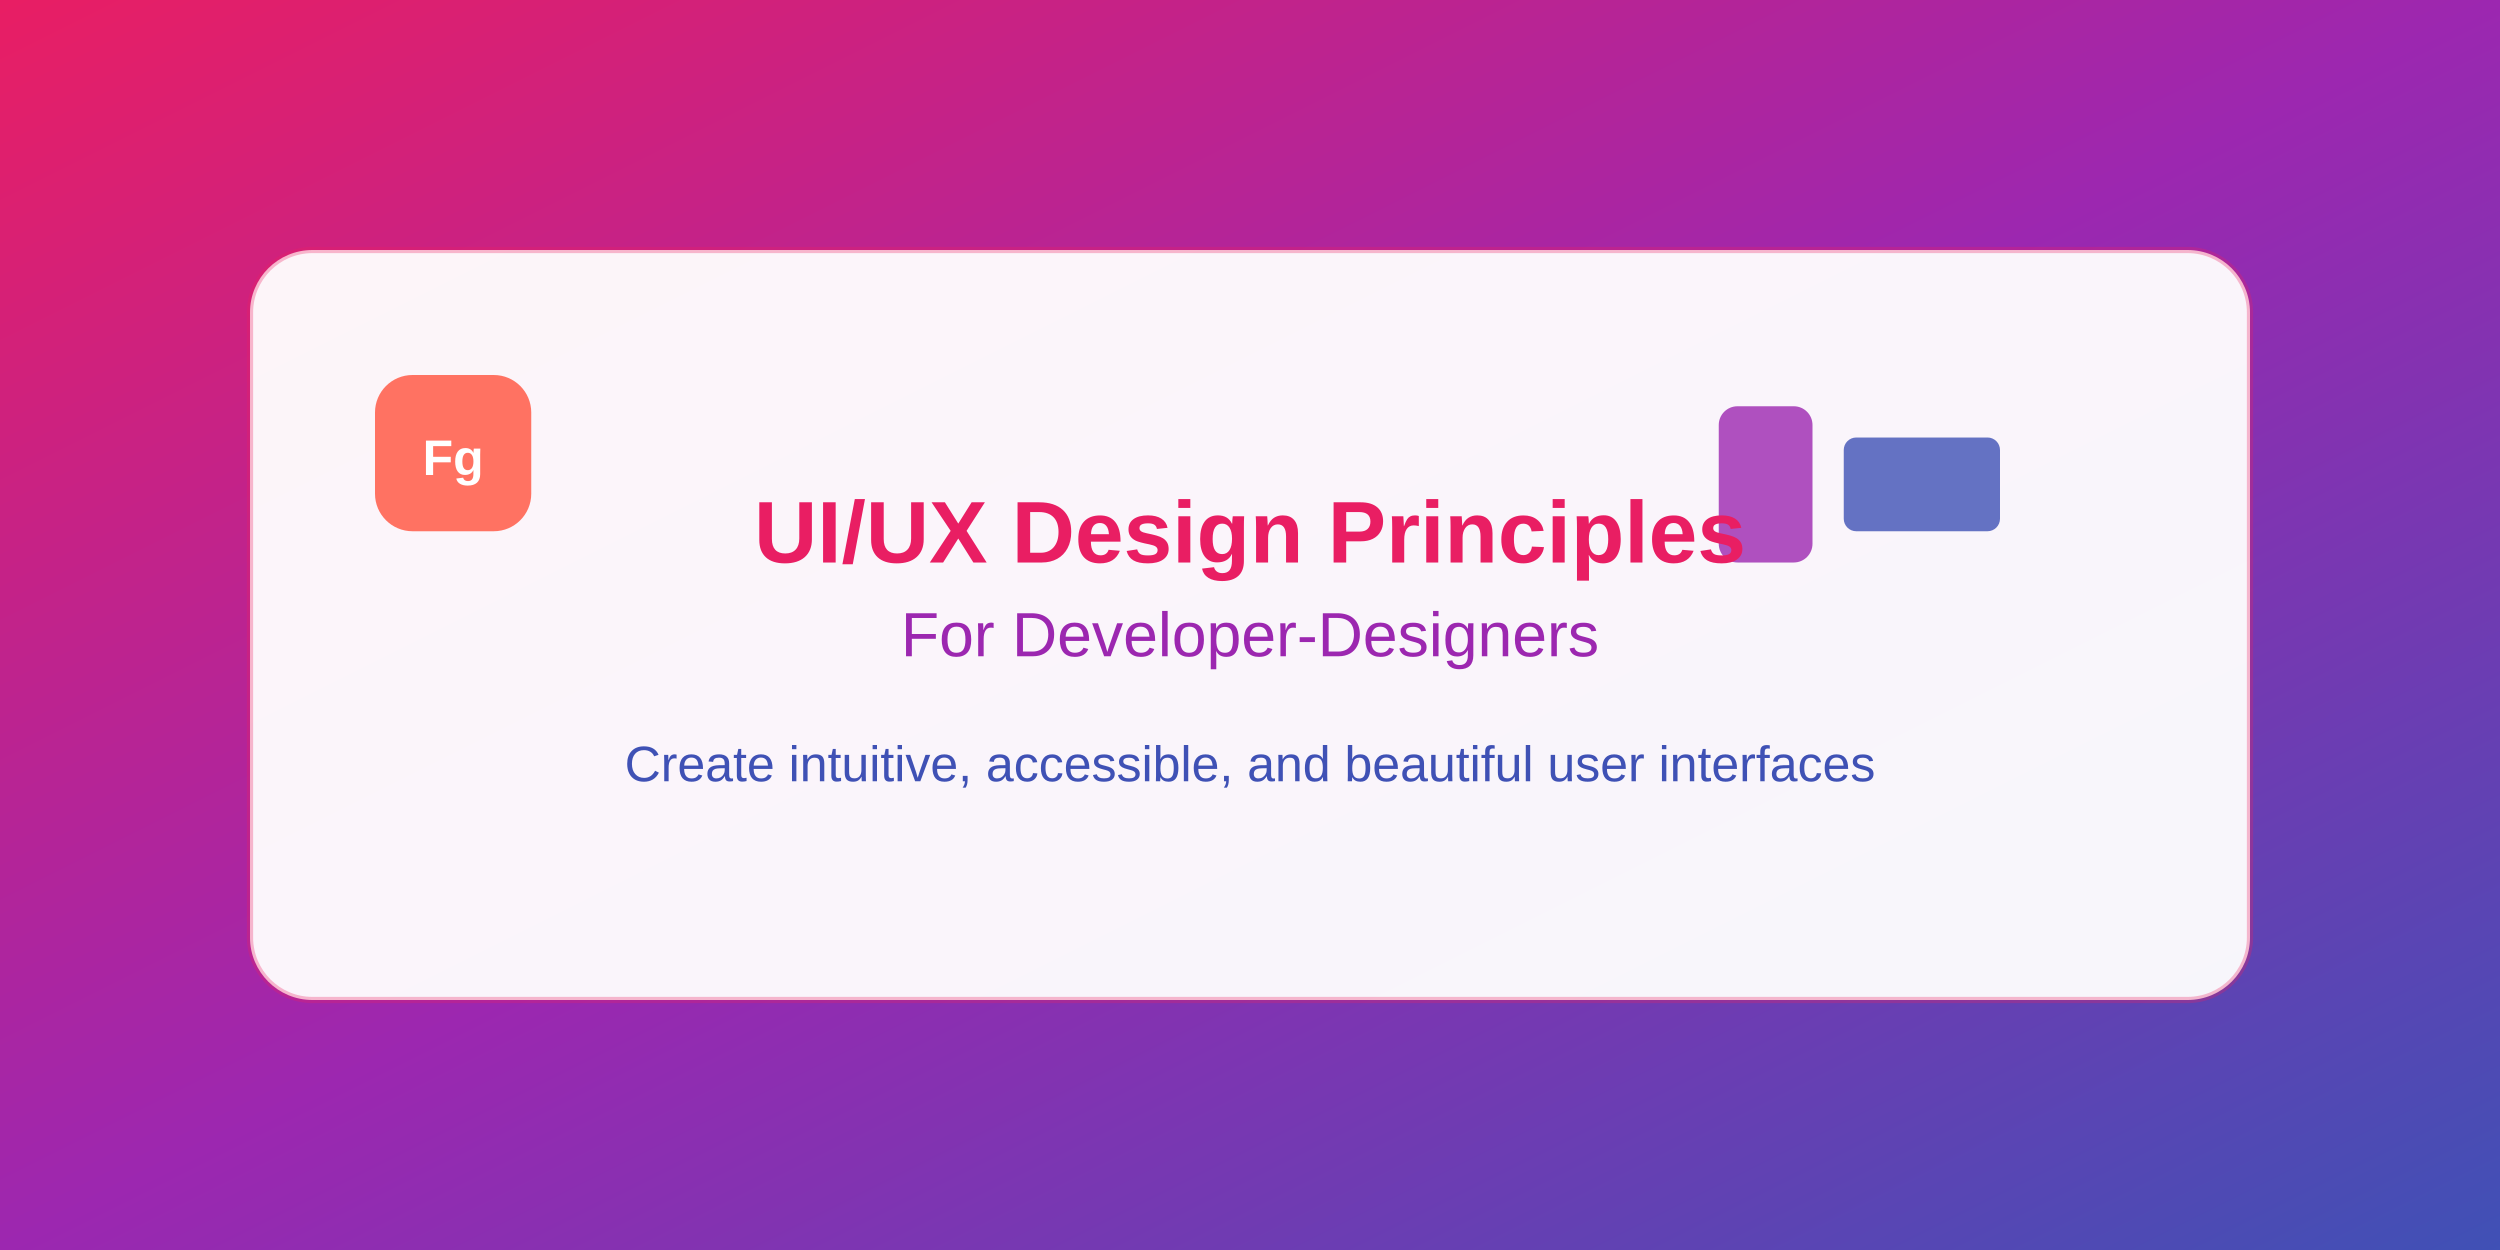
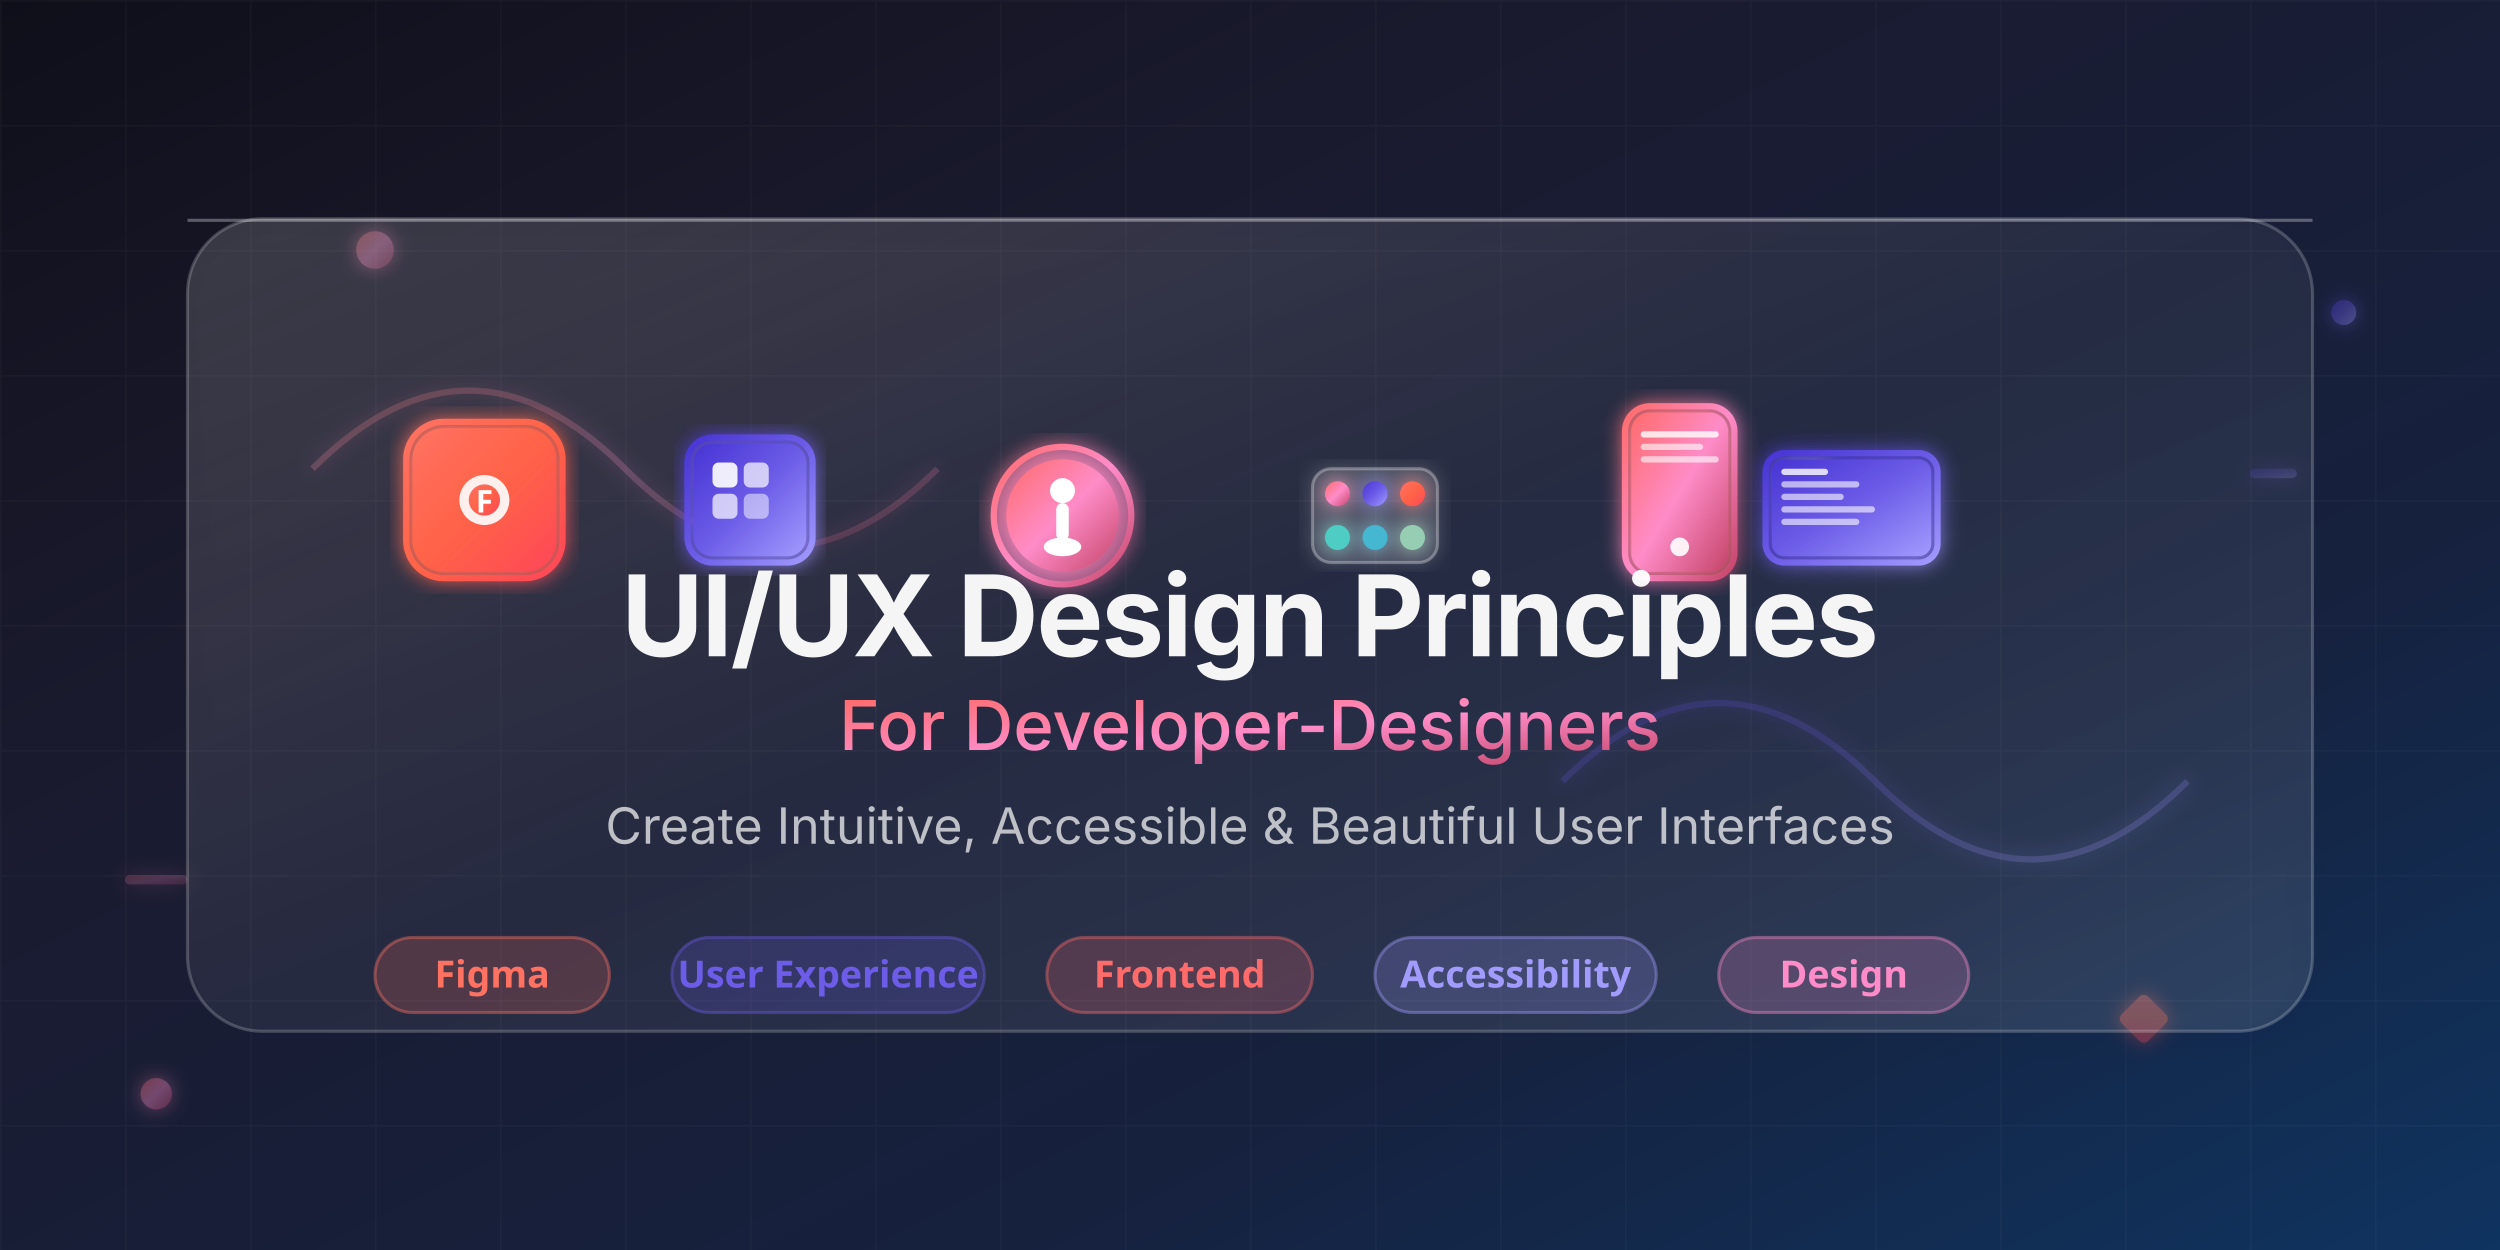
<svg xmlns="http://www.w3.org/2000/svg" width="800" height="400" viewBox="0 0 800 400">
  <defs>
-     <linearGradient id="design-bg" x1="0%" y1="0%" x2="100%" y2="100%">
-       <stop offset="0%" style="stop-color:#e91e63;stop-opacity:1" />
-       <stop offset="50%" style="stop-color:#9c27b0;stop-opacity:1" />
-       <stop offset="100%" style="stop-color:#3f51b5;stop-opacity:1" />
+     <linearGradient id="darkBg" x1="0%" y1="0%" x2="100%" y2="100%">
+       <stop offset="0%" style="stop-color:#0f0f1a;stop-opacity:1" />
+       <stop offset="30%" style="stop-color:#1a1a2e;stop-opacity:1" />
+       <stop offset="70%" style="stop-color:#16213e;stop-opacity:1" />
+       <stop offset="100%" style="stop-color:#0f3460;stop-opacity:1" />
    </linearGradient>
+     <linearGradient id="glassCard" x1="0%" y1="0%" x2="100%" y2="100%">
+       <stop offset="0%" style="stop-color:rgba(255,255,255,0.15);stop-opacity:1" />
+       <stop offset="50%" style="stop-color:rgba(255,255,255,0.05);stop-opacity:1" />
+       <stop offset="100%" style="stop-color:rgba(255,255,255,0.1);stop-opacity:1" />
+     </linearGradient>
+     <linearGradient id="designAccent" x1="0%" y1="0%" x2="100%" y2="100%">
+       <stop offset="0%" style="stop-color:#ff6b6b;stop-opacity:1" />
+       <stop offset="50%" style="stop-color:#ff8cc8;stop-opacity:1" />
+       <stop offset="100%" style="stop-color:#c44569;stop-opacity:1" />
+     </linearGradient>
+     <linearGradient id="toolsAccent" x1="0%" y1="0%" x2="100%" y2="100%">
+       <stop offset="0%" style="stop-color:#4834d4;stop-opacity:1" />
+       <stop offset="50%" style="stop-color:#6c5ce7;stop-opacity:1" />
+       <stop offset="100%" style="stop-color:#a29bfe;stop-opacity:1" />
+     </linearGradient>
+     <linearGradient id="figmaAccent" x1="0%" y1="0%" x2="100%" y2="100%">
+       <stop offset="0%" style="stop-color:#ff7262;stop-opacity:1" />
+       <stop offset="50%" style="stop-color:#ff6348;stop-opacity:1" />
+       <stop offset="100%" style="stop-color:#ff4757;stop-opacity:1" />
+     </linearGradient>
+     <filter id="creativeGlow">
+       <feGaussianBlur stdDeviation="3" result="coloredBlur" />
+       <feMerge>
+         <feMergeNode in="coloredBlur" />
+         <feMergeNode in="SourceGraphic" />
+       </feMerge>
+     </filter>
+     <filter id="shadow3d" x="-50%" y="-50%" width="200%" height="200%">
+       <feDropShadow dx="0" dy="8" stdDeviation="12" flood-color="rgba(0,0,0,0.3)" />
+       <feDropShadow dx="0" dy="4" stdDeviation="6" flood-color="rgba(0,0,0,0.2)" />
+     </filter>
  </defs>
-   <rect width="800" height="400" fill="url(#design-bg)" />
-   <rect x="80" y="80" width="640" height="240" rx="20" fill="rgba(255,255,255,0.95)" stroke="rgba(233,30,99,0.3)" stroke-width="2" />
-   <g transform="translate(120, 120)">
-     <rect x="0" y="0" width="50" height="50" rx="12" fill="#ff7262" />
-     <text x="25" y="32" text-anchor="middle" fill="white" font-family="Arial" font-size="16" font-weight="bold">Fg</text>
+   <rect width="800" height="400" fill="url(#darkBg)" />
+   <defs>
+     <pattern id="grid" width="40" height="40" patternUnits="userSpaceOnUse">
+       <path d="M 40 0 L 0 0 0 40" fill="none" stroke="rgba(255,255,255,0.03)" stroke-width="1" />
+     </pattern>
+   </defs>
+   <rect width="800" height="400" fill="url(#grid)" />
+   <g opacity="0.4" filter="url(#creativeGlow)">
+     <path d="M 100 150 Q 150 100 200 150 Q 250 200 300 150" stroke="url(#designAccent)" stroke-width="2" fill="none" opacity="0.6" />
+     <path d="M 500 250 Q 550 200 600 250 Q 650 300 700 250" stroke="url(#toolsAccent)" stroke-width="2" fill="none" opacity="0.6" />
+     <circle cx="120" cy="80" r="6" fill="url(#designAccent)" />
+     <rect x="680" y="320" width="12" height="12" rx="2" fill="url(#figmaAccent)" transform="rotate(45 686 326)" />
+     <circle cx="750" cy="100" r="4" fill="url(#toolsAccent)" />
+     <circle cx="50" cy="350" r="5" fill="url(#designAccent)" />
+     <rect x="40" y="280" width="20" height="3" rx="1.5" fill="url(#designAccent)" opacity="0.5" />
+     <rect x="720" y="150" width="15" height="3" rx="1.5" fill="url(#toolsAccent)" opacity="0.5" />
  </g>
-   <g transform="translate(550, 130)">
-     <rect x="0" y="0" width="30" height="50" rx="6" fill="#9c27b0" opacity="0.8" />
-     <rect x="40" y="10" width="50" height="30" rx="4" fill="#3f51b5" opacity="0.8" />
+   <g filter="url(#shadow3d)">
+     <rect x="60" y="70" width="680" height="260" rx="24" fill="url(#glassCard)" stroke="rgba(255,255,255,0.2)" stroke-width="1" />
+     <rect x="60" y="70" width="680" height="1" fill="rgba(255,255,255,0.3)" />
  </g>
-   <text x="400" y="180" text-anchor="middle" fill="#e91e63" font-family="Arial, sans-serif" font-size="28" font-weight="bold">
+   <g transform="translate(130, 135)" filter="url(#creativeGlow)">
+     <rect x="0" y="0" width="50" height="50" rx="12" fill="rgba(255,114,98,0.3)" stroke="url(#figmaAccent)" stroke-width="2" />
+     <rect x="2" y="2" width="46" height="46" rx="10" fill="url(#figmaAccent)" />
+     <circle cx="25" cy="25" r="8" fill="white" opacity="0.9" />
+     <circle cx="25" cy="25" r="5" fill="url(#figmaAccent)" />
+     <text x="25" y="29" text-anchor="middle" fill="white" font-family="system-ui" font-size="10" font-weight="700">F</text>
+   </g>
+   <g transform="translate(220, 140)" filter="url(#creativeGlow)">
+     <rect x="0" y="0" width="40" height="40" rx="8" fill="rgba(108,92,231,0.3)" stroke="url(#toolsAccent)" stroke-width="2" />
+     <rect x="2" y="2" width="36" height="36" rx="6" fill="url(#toolsAccent)" />
+     <rect x="8" y="8" width="8" height="8" rx="2" fill="white" opacity="0.9" />
+     <rect x="18" y="8" width="8" height="8" rx="2" fill="white" opacity="0.7" />
+     <rect x="8" y="18" width="8" height="8" rx="2" fill="white" opacity="0.7" />
+     <rect x="18" y="18" width="8" height="8" rx="2" fill="white" opacity="0.5" />
+   </g>
+   <g transform="translate(520, 130)" filter="url(#creativeGlow)">
+     <rect x="0" y="0" width="35" height="55" rx="8" fill="rgba(255,107,107,0.3)" stroke="url(#designAccent)" stroke-width="2" />
+     <rect x="2" y="2" width="31" height="51" rx="6" fill="url(#designAccent)" />
+     <rect x="5" y="8" width="25" height="2" rx="1" fill="white" opacity="0.8" />
+     <rect x="5" y="12" width="20" height="2" rx="1" fill="white" opacity="0.6" />
+     <rect x="5" y="16" width="25" height="2" rx="1" fill="white" opacity="0.6" />
+     <circle cx="17.5" cy="45" r="3" fill="white" opacity="0.9" />
+     <rect x="45" y="15" width="55" height="35" rx="6" fill="rgba(72,52,212,0.3)" stroke="url(#toolsAccent)" stroke-width="2" />
+     <rect x="47" y="17" width="51" height="31" rx="4" fill="url(#toolsAccent)" />
+     <rect x="50" y="20" width="15" height="2" rx="1" fill="white" opacity="0.8" />
+     <rect x="50" y="24" width="25" height="2" rx="1" fill="white" opacity="0.6" />
+     <rect x="50" y="28" width="20" height="2" rx="1" fill="white" opacity="0.6" />
+     <rect x="50" y="32" width="30" height="2" rx="1" fill="white" opacity="0.6" />
+     <rect x="50" y="36" width="25" height="2" rx="1" fill="white" opacity="0.6" />
+   </g>
+   <g transform="translate(320, 145)" filter="url(#creativeGlow)">
+     <circle cx="20" cy="20" r="22" fill="rgba(255,140,200,0.3)" stroke="url(#designAccent)" stroke-width="2" />
+     <circle cx="20" cy="20" r="18" fill="url(#designAccent)" />
+     <circle cx="20" cy="12" r="4" fill="white" />
+     <rect x="18" y="16" width="4" height="12" rx="2" fill="white" />
+     <ellipse cx="20" cy="30" rx="6" ry="3" fill="white" />
+   </g>
+   <g transform="translate(420, 150)" filter="url(#creativeGlow)">
+     <rect x="0" y="0" width="40" height="30" rx="6" fill="rgba(255,255,255,0.1)" stroke="rgba(255,255,255,0.3)" stroke-width="1" />
+     <circle cx="8" cy="8" r="4" fill="url(#designAccent)" />
+     <circle cx="20" cy="8" r="4" fill="url(#toolsAccent)" />
+     <circle cx="32" cy="8" r="4" fill="url(#figmaAccent)" />
+     <circle cx="8" cy="22" r="4" fill="#4ecdc4" />
+     <circle cx="20" cy="22" r="4" fill="#45b7d1" />
+     <circle cx="32" cy="22" r="4" fill="#96ceb4" />
+   </g>
+   <text x="400" y="210" text-anchor="middle" fill="rgba(255,255,255,0.95)" font-family="system-ui, -apple-system, sans-serif" font-size="36" font-weight="700" letter-spacing="-0.02em">
    UI/UX Design Principles
  </text>
-   <text x="400" y="210" text-anchor="middle" fill="#9c27b0" font-family="Arial, sans-serif" font-size="20">
+   <text x="400" y="240" text-anchor="middle" fill="url(#designAccent)" font-family="system-ui, -apple-system, sans-serif" font-size="22" font-weight="500">
    For Developer-Designers
  </text>
-   <text x="400" y="250" text-anchor="middle" fill="#3f51b5" font-family="Arial, sans-serif" font-size="16">
-     Create intuitive, accessible, and beautiful user interfaces
+   <text x="400" y="270" text-anchor="middle" fill="rgba(255,255,255,0.7)" font-family="system-ui, -apple-system, sans-serif" font-size="16" font-weight="400">
+     Create Intuitive, Accessible &amp; Beautiful User Interfaces
  </text>
+   <g transform="translate(120, 300)">
+     <rect width="75" height="24" rx="12" fill="rgba(255,114,98,0.2)" stroke="rgba(255,114,98,0.4)" stroke-width="1" />
+     <text x="37.5" y="16" text-anchor="middle" fill="#ff7262" font-family="system-ui" font-size="12" font-weight="600">Figma</text>
+   </g>
+   <g transform="translate(215, 300)">
+     <rect width="100" height="24" rx="12" fill="rgba(108,92,231,0.2)" stroke="rgba(108,92,231,0.4)" stroke-width="1" />
+     <text x="50" y="16" text-anchor="middle" fill="#6c5ce7" font-family="system-ui" font-size="12" font-weight="600">User Experience</text>
+   </g>
+   <g transform="translate(335, 300)">
+     <rect width="85" height="24" rx="12" fill="rgba(255,107,107,0.2)" stroke="rgba(255,107,107,0.4)" stroke-width="1" />
+     <text x="42.5" y="16" text-anchor="middle" fill="#ff6b6b" font-family="system-ui" font-size="12" font-weight="600">Frontend</text>
+   </g>
+   <g transform="translate(440, 300)">
+     <rect width="90" height="24" rx="12" fill="rgba(162,155,254,0.2)" stroke="rgba(162,155,254,0.4)" stroke-width="1" />
+     <text x="45" y="16" text-anchor="middle" fill="#a29bfe" font-family="system-ui" font-size="12" font-weight="600">Accessibility</text>
+   </g>
+   <g transform="translate(550, 300)">
+     <rect width="80" height="24" rx="12" fill="rgba(255,140,200,0.2)" stroke="rgba(255,140,200,0.4)" stroke-width="1" />
+     <text x="40" y="16" text-anchor="middle" fill="#ff8cc8" font-family="system-ui" font-size="12" font-weight="600">Design</text>
+   </g>
</svg>
